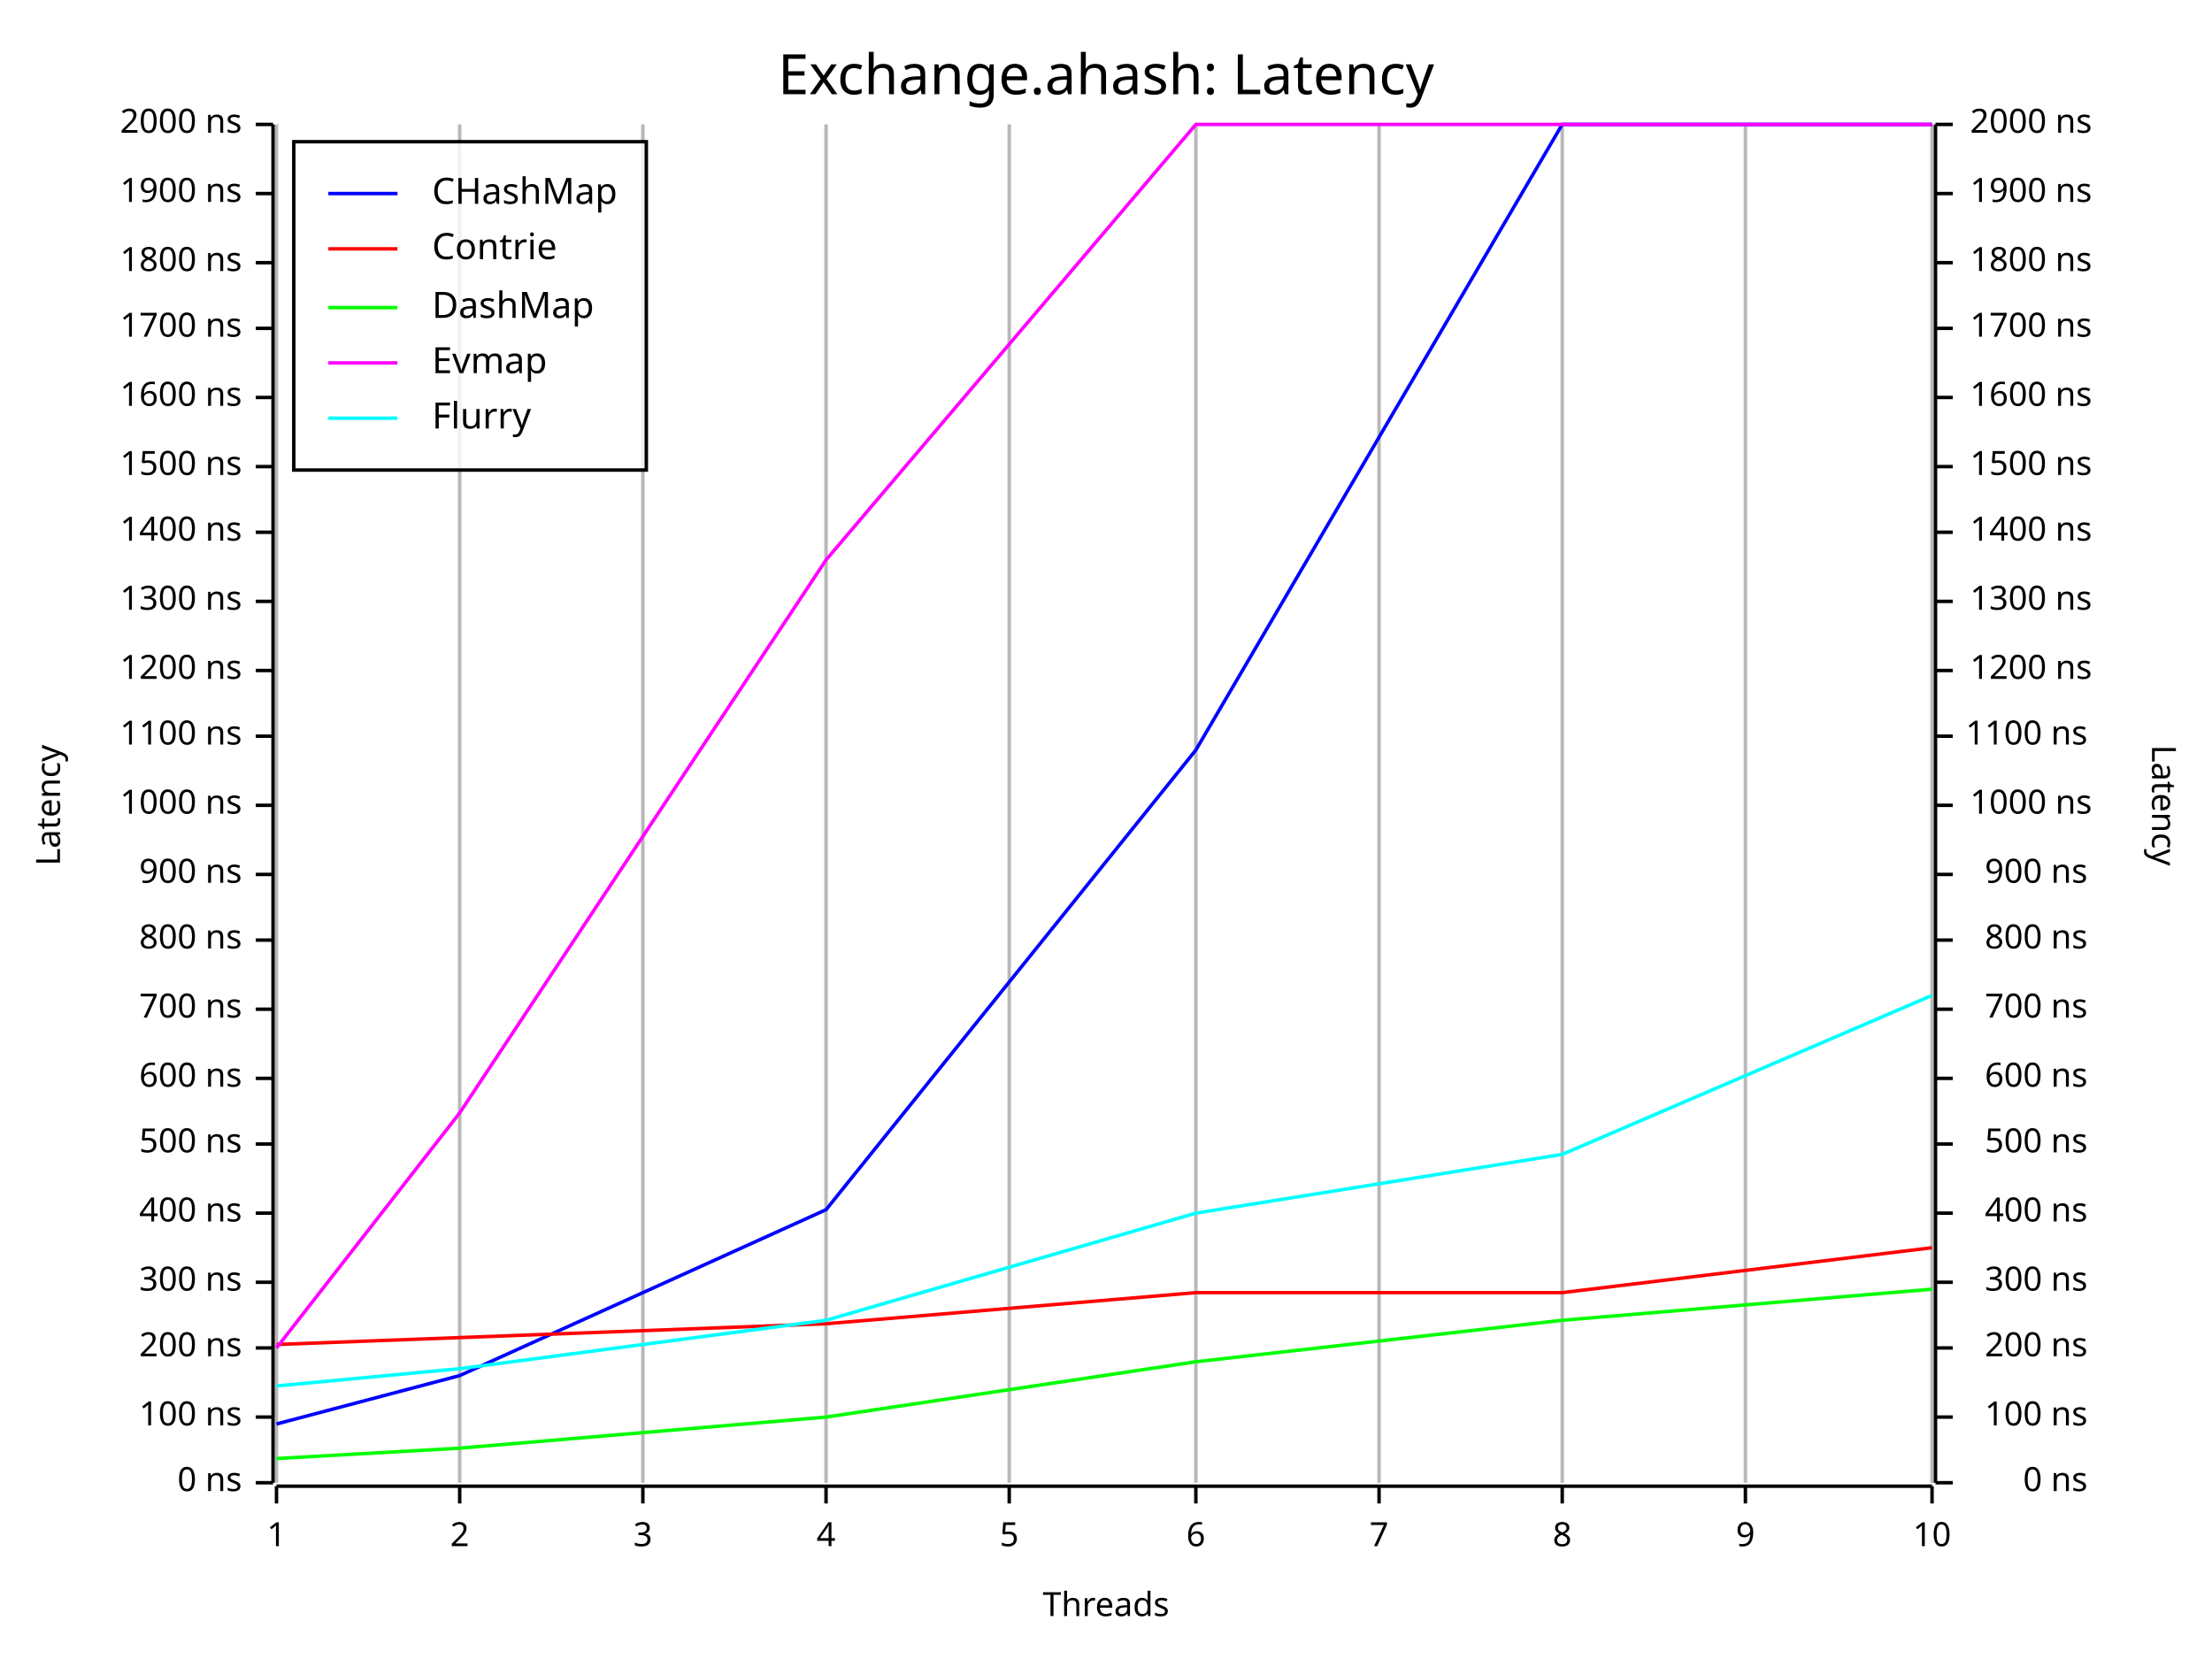
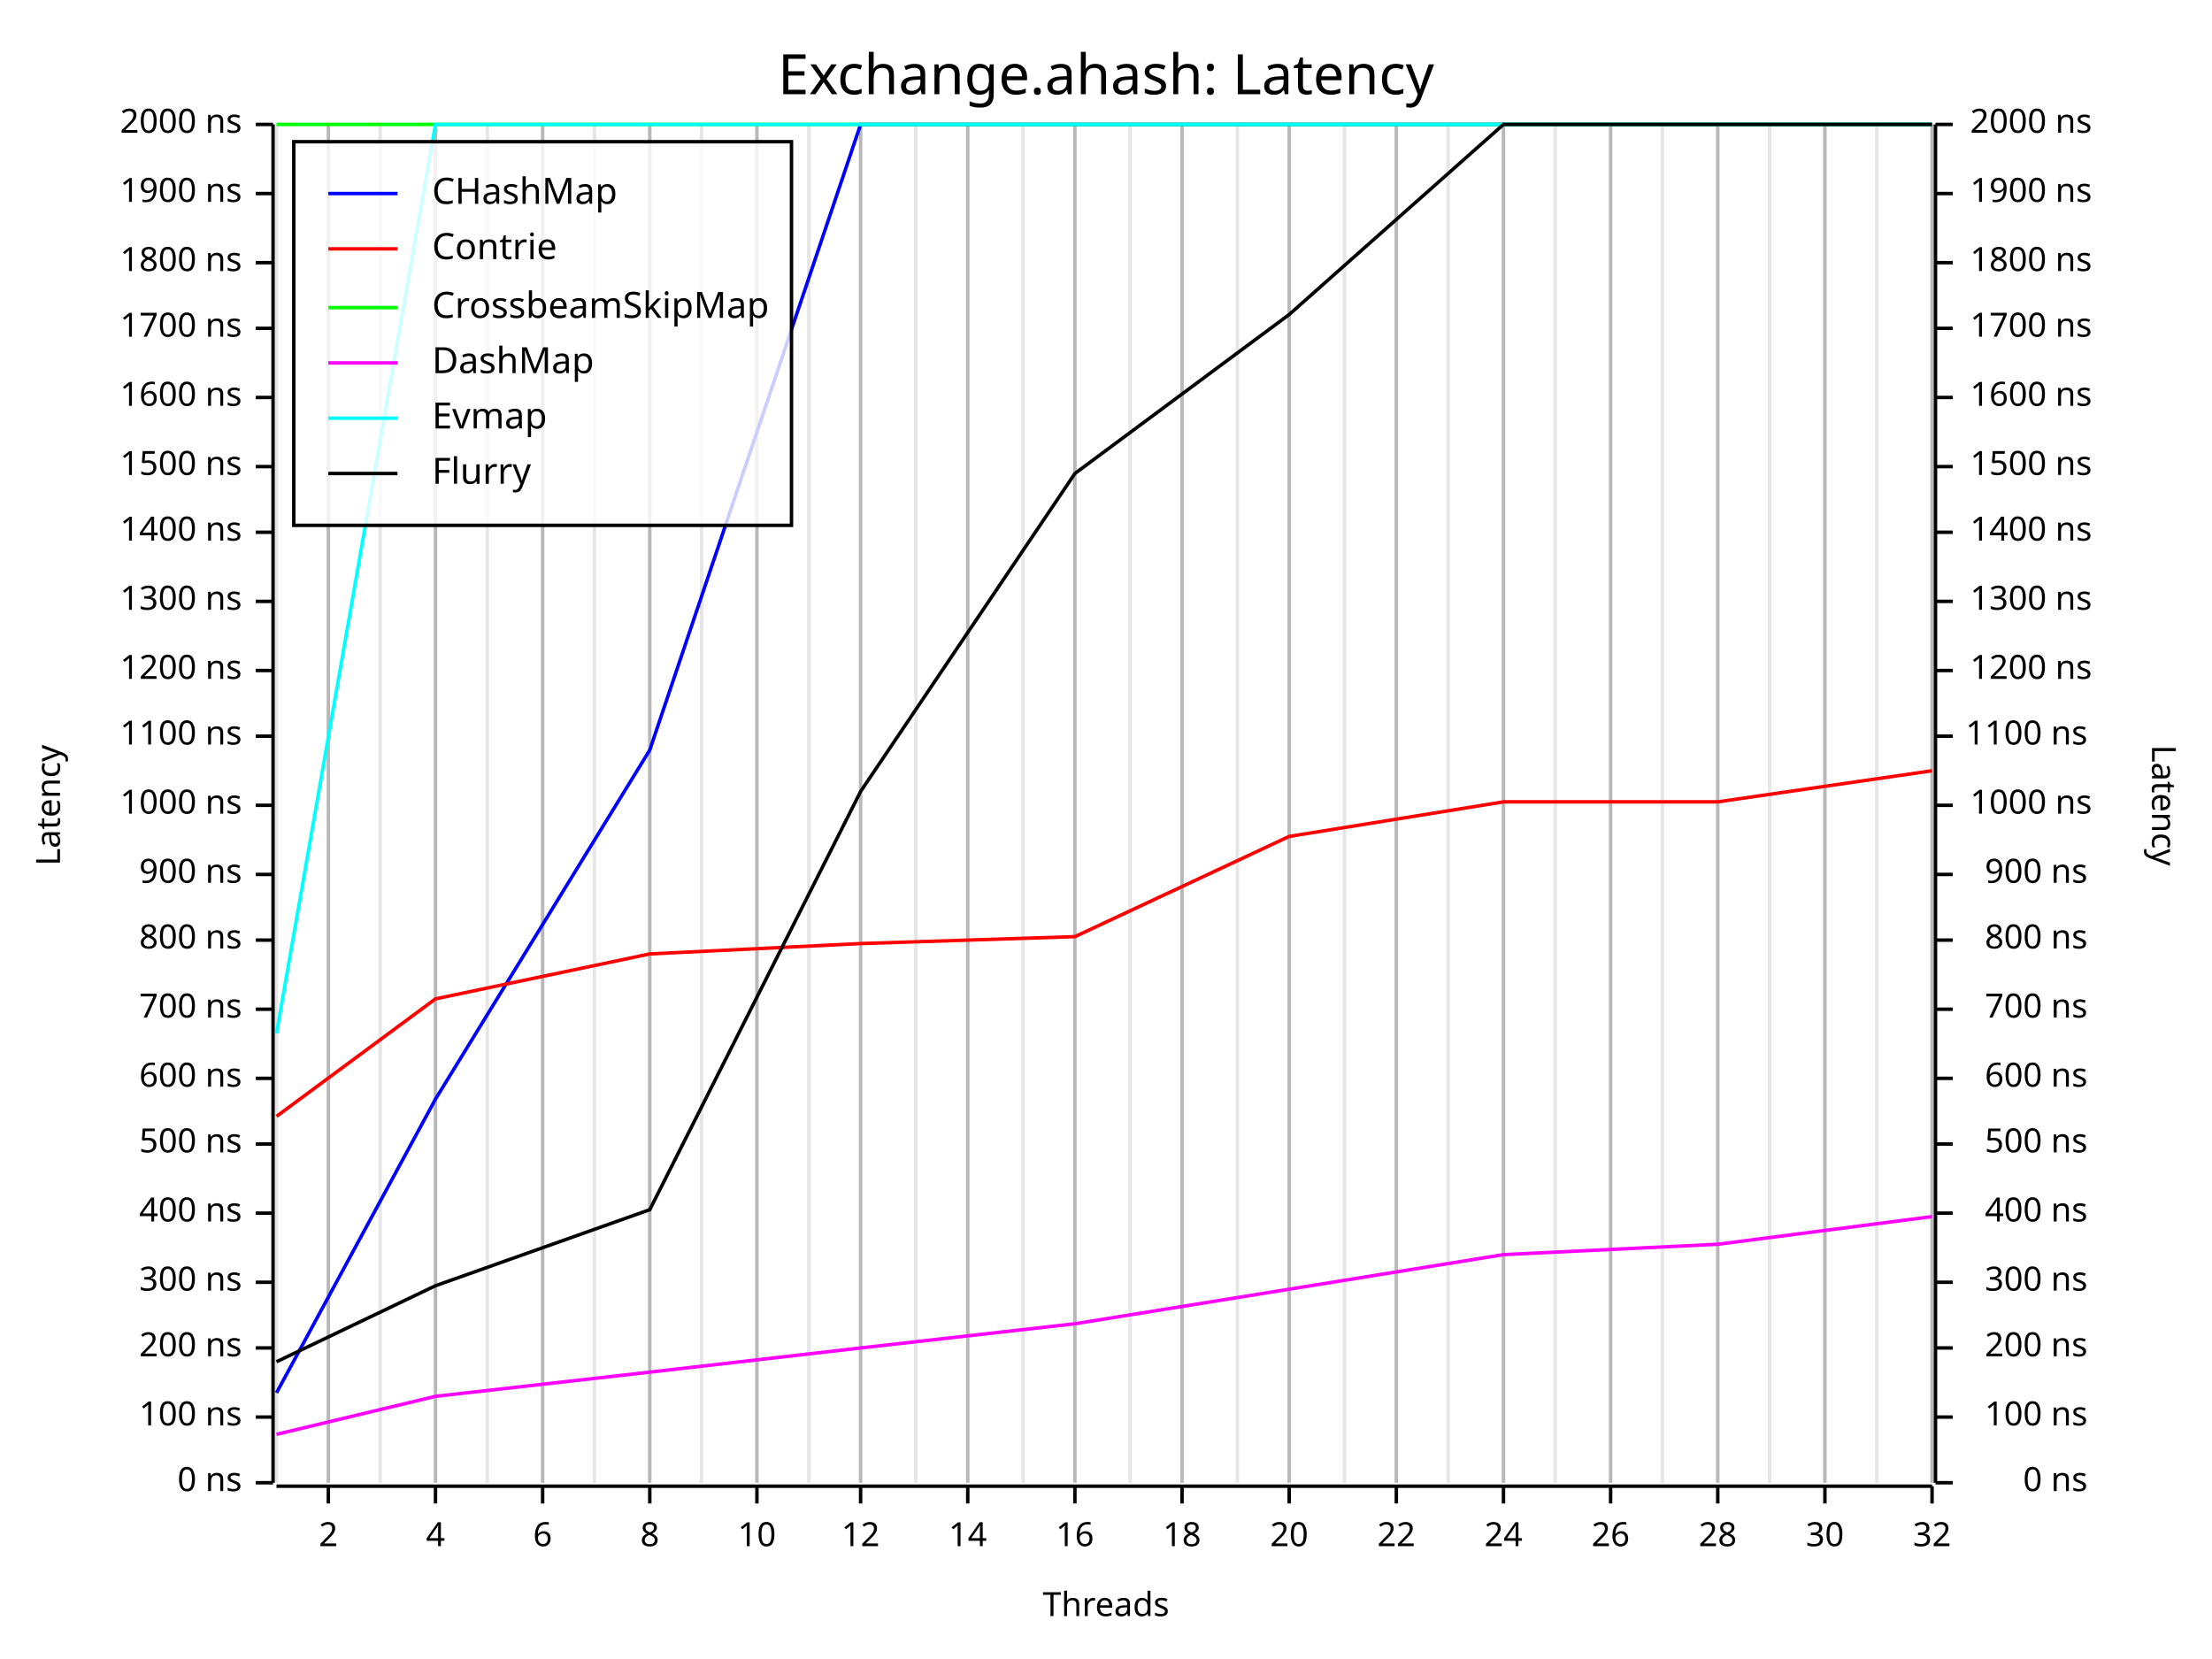
<svg xmlns="http://www.w3.org/2000/svg" width="640" height="480" viewBox="0 0 640 480">
  <rect x="0" y="0" width="640" height="480" opacity="1" fill="#FFFFFF" stroke="none" />
  <text x="320" y="15" dy="0.76em" text-anchor="middle" font-family="Fira Code" font-size="16.129" opacity="1" fill="#000000">
Exchange.ahash: Latency
</text>
  <line opacity="0.1" stroke="#000000" stroke-width="1" x1="80" y1="429" x2="80" y2="36" />
-   <line opacity="0.1" stroke="#000000" stroke-width="1" x1="133" y1="429" x2="133" y2="36" />
-   <line opacity="0.1" stroke="#000000" stroke-width="1" x1="186" y1="429" x2="186" y2="36" />
-   <line opacity="0.1" stroke="#000000" stroke-width="1" x1="239" y1="429" x2="239" y2="36" />
-   <line opacity="0.1" stroke="#000000" stroke-width="1" x1="292" y1="429" x2="292" y2="36" />
-   <line opacity="0.1" stroke="#000000" stroke-width="1" x1="346" y1="429" x2="346" y2="36" />
-   <line opacity="0.1" stroke="#000000" stroke-width="1" x1="399" y1="429" x2="399" y2="36" />
-   <line opacity="0.1" stroke="#000000" stroke-width="1" x1="452" y1="429" x2="452" y2="36" />
-   <line opacity="0.1" stroke="#000000" stroke-width="1" x1="505" y1="429" x2="505" y2="36" />
+   <line opacity="0.1" stroke="#000000" stroke-width="1" x1="95" y1="429" x2="95" y2="36" />
+   <line opacity="0.1" stroke="#000000" stroke-width="1" x1="110" y1="429" x2="110" y2="36" />
+   <line opacity="0.1" stroke="#000000" stroke-width="1" x1="126" y1="429" x2="126" y2="36" />
+   <line opacity="0.1" stroke="#000000" stroke-width="1" x1="141" y1="429" x2="141" y2="36" />
+   <line opacity="0.1" stroke="#000000" stroke-width="1" x1="157" y1="429" x2="157" y2="36" />
+   <line opacity="0.1" stroke="#000000" stroke-width="1" x1="172" y1="429" x2="172" y2="36" />
+   <line opacity="0.1" stroke="#000000" stroke-width="1" x1="188" y1="429" x2="188" y2="36" />
+   <line opacity="0.1" stroke="#000000" stroke-width="1" x1="203" y1="429" x2="203" y2="36" />
+   <line opacity="0.1" stroke="#000000" stroke-width="1" x1="219" y1="429" x2="219" y2="36" />
+   <line opacity="0.1" stroke="#000000" stroke-width="1" x1="234" y1="429" x2="234" y2="36" />
+   <line opacity="0.1" stroke="#000000" stroke-width="1" x1="249" y1="429" x2="249" y2="36" />
+   <line opacity="0.1" stroke="#000000" stroke-width="1" x1="265" y1="429" x2="265" y2="36" />
+   <line opacity="0.1" stroke="#000000" stroke-width="1" x1="280" y1="429" x2="280" y2="36" />
+   <line opacity="0.1" stroke="#000000" stroke-width="1" x1="296" y1="429" x2="296" y2="36" />
+   <line opacity="0.1" stroke="#000000" stroke-width="1" x1="311" y1="429" x2="311" y2="36" />
+   <line opacity="0.1" stroke="#000000" stroke-width="1" x1="327" y1="429" x2="327" y2="36" />
+   <line opacity="0.1" stroke="#000000" stroke-width="1" x1="342" y1="429" x2="342" y2="36" />
+   <line opacity="0.1" stroke="#000000" stroke-width="1" x1="358" y1="429" x2="358" y2="36" />
+   <line opacity="0.1" stroke="#000000" stroke-width="1" x1="373" y1="429" x2="373" y2="36" />
+   <line opacity="0.1" stroke="#000000" stroke-width="1" x1="389" y1="429" x2="389" y2="36" />
+   <line opacity="0.1" stroke="#000000" stroke-width="1" x1="404" y1="429" x2="404" y2="36" />
+   <line opacity="0.1" stroke="#000000" stroke-width="1" x1="419" y1="429" x2="419" y2="36" />
+   <line opacity="0.1" stroke="#000000" stroke-width="1" x1="435" y1="429" x2="435" y2="36" />
+   <line opacity="0.1" stroke="#000000" stroke-width="1" x1="450" y1="429" x2="450" y2="36" />
+   <line opacity="0.1" stroke="#000000" stroke-width="1" x1="466" y1="429" x2="466" y2="36" />
+   <line opacity="0.1" stroke="#000000" stroke-width="1" x1="481" y1="429" x2="481" y2="36" />
+   <line opacity="0.1" stroke="#000000" stroke-width="1" x1="497" y1="429" x2="497" y2="36" />
+   <line opacity="0.1" stroke="#000000" stroke-width="1" x1="512" y1="429" x2="512" y2="36" />
+   <line opacity="0.1" stroke="#000000" stroke-width="1" x1="528" y1="429" x2="528" y2="36" />
+   <line opacity="0.1" stroke="#000000" stroke-width="1" x1="543" y1="429" x2="543" y2="36" />
  <line opacity="0.1" stroke="#000000" stroke-width="1" x1="559" y1="429" x2="559" y2="36" />
  <text x="10" y="233" dy="0.76em" text-anchor="middle" font-family="sans-serif" font-size="9.677" opacity="1" fill="#000000" transform="rotate(270, 10, 233)">
Latency
</text>
  <text x="320" y="470" dy="-0.5ex" text-anchor="middle" font-family="sans-serif" font-size="9.677" opacity="1" fill="#000000">
Threads
</text>
  <text x="630" y="233" dy="0.76em" text-anchor="middle" font-family="sans-serif" font-size="9.677" opacity="1" fill="#000000" transform="rotate(90, 630, 233)">
Latency
</text>
-   <line opacity="0.2" stroke="#000000" stroke-width="1" x1="80" y1="429" x2="80" y2="36" />
-   <line opacity="0.2" stroke="#000000" stroke-width="1" x1="133" y1="429" x2="133" y2="36" />
-   <line opacity="0.2" stroke="#000000" stroke-width="1" x1="186" y1="429" x2="186" y2="36" />
-   <line opacity="0.2" stroke="#000000" stroke-width="1" x1="239" y1="429" x2="239" y2="36" />
-   <line opacity="0.2" stroke="#000000" stroke-width="1" x1="292" y1="429" x2="292" y2="36" />
-   <line opacity="0.2" stroke="#000000" stroke-width="1" x1="346" y1="429" x2="346" y2="36" />
-   <line opacity="0.2" stroke="#000000" stroke-width="1" x1="399" y1="429" x2="399" y2="36" />
-   <line opacity="0.2" stroke="#000000" stroke-width="1" x1="452" y1="429" x2="452" y2="36" />
-   <line opacity="0.2" stroke="#000000" stroke-width="1" x1="505" y1="429" x2="505" y2="36" />
+   <line opacity="0.2" stroke="#000000" stroke-width="1" x1="95" y1="429" x2="95" y2="36" />
+   <line opacity="0.2" stroke="#000000" stroke-width="1" x1="126" y1="429" x2="126" y2="36" />
+   <line opacity="0.2" stroke="#000000" stroke-width="1" x1="157" y1="429" x2="157" y2="36" />
+   <line opacity="0.2" stroke="#000000" stroke-width="1" x1="188" y1="429" x2="188" y2="36" />
+   <line opacity="0.2" stroke="#000000" stroke-width="1" x1="219" y1="429" x2="219" y2="36" />
+   <line opacity="0.2" stroke="#000000" stroke-width="1" x1="249" y1="429" x2="249" y2="36" />
+   <line opacity="0.2" stroke="#000000" stroke-width="1" x1="280" y1="429" x2="280" y2="36" />
+   <line opacity="0.2" stroke="#000000" stroke-width="1" x1="311" y1="429" x2="311" y2="36" />
+   <line opacity="0.2" stroke="#000000" stroke-width="1" x1="342" y1="429" x2="342" y2="36" />
+   <line opacity="0.2" stroke="#000000" stroke-width="1" x1="373" y1="429" x2="373" y2="36" />
+   <line opacity="0.2" stroke="#000000" stroke-width="1" x1="404" y1="429" x2="404" y2="36" />
+   <line opacity="0.2" stroke="#000000" stroke-width="1" x1="435" y1="429" x2="435" y2="36" />
+   <line opacity="0.2" stroke="#000000" stroke-width="1" x1="466" y1="429" x2="466" y2="36" />
+   <line opacity="0.2" stroke="#000000" stroke-width="1" x1="497" y1="429" x2="497" y2="36" />
+   <line opacity="0.2" stroke="#000000" stroke-width="1" x1="528" y1="429" x2="528" y2="36" />
  <line opacity="0.2" stroke="#000000" stroke-width="1" x1="559" y1="429" x2="559" y2="36" />
  <polyline fill="none" opacity="1" stroke="#000000" stroke-width="1" points="79,36 79,429 " />
  <text x="70" y="429" dy="0.5ex" text-anchor="end" font-family="sans-serif" font-size="9.677" opacity="1" fill="#000000">
0 ns
</text>
  <polyline fill="none" opacity="1" stroke="#000000" stroke-width="1" points="74,429 79,429 " />
  <text x="70" y="410" dy="0.5ex" text-anchor="end" font-family="sans-serif" font-size="9.677" opacity="1" fill="#000000">
100 ns
</text>
  <polyline fill="none" opacity="1" stroke="#000000" stroke-width="1" points="74,410 79,410 " />
  <text x="70" y="390" dy="0.5ex" text-anchor="end" font-family="sans-serif" font-size="9.677" opacity="1" fill="#000000">
200 ns
</text>
  <polyline fill="none" opacity="1" stroke="#000000" stroke-width="1" points="74,390 79,390 " />
  <text x="70" y="371" dy="0.5ex" text-anchor="end" font-family="sans-serif" font-size="9.677" opacity="1" fill="#000000">
300 ns
</text>
  <polyline fill="none" opacity="1" stroke="#000000" stroke-width="1" points="74,371 79,371 " />
  <text x="70" y="351" dy="0.5ex" text-anchor="end" font-family="sans-serif" font-size="9.677" opacity="1" fill="#000000">
400 ns
</text>
  <polyline fill="none" opacity="1" stroke="#000000" stroke-width="1" points="74,351 79,351 " />
  <text x="70" y="331" dy="0.5ex" text-anchor="end" font-family="sans-serif" font-size="9.677" opacity="1" fill="#000000">
500 ns
</text>
  <polyline fill="none" opacity="1" stroke="#000000" stroke-width="1" points="74,331 79,331 " />
  <text x="70" y="312" dy="0.5ex" text-anchor="end" font-family="sans-serif" font-size="9.677" opacity="1" fill="#000000">
600 ns
</text>
  <polyline fill="none" opacity="1" stroke="#000000" stroke-width="1" points="74,312 79,312 " />
  <text x="70" y="292" dy="0.5ex" text-anchor="end" font-family="sans-serif" font-size="9.677" opacity="1" fill="#000000">
700 ns
</text>
  <polyline fill="none" opacity="1" stroke="#000000" stroke-width="1" points="74,292 79,292 " />
  <text x="70" y="272" dy="0.5ex" text-anchor="end" font-family="sans-serif" font-size="9.677" opacity="1" fill="#000000">
800 ns
</text>
  <polyline fill="none" opacity="1" stroke="#000000" stroke-width="1" points="74,272 79,272 " />
  <text x="70" y="253" dy="0.5ex" text-anchor="end" font-family="sans-serif" font-size="9.677" opacity="1" fill="#000000">
900 ns
</text>
  <polyline fill="none" opacity="1" stroke="#000000" stroke-width="1" points="74,253 79,253 " />
  <text x="70" y="233" dy="0.5ex" text-anchor="end" font-family="sans-serif" font-size="9.677" opacity="1" fill="#000000">
1000 ns
</text>
  <polyline fill="none" opacity="1" stroke="#000000" stroke-width="1" points="74,233 79,233 " />
  <text x="70" y="213" dy="0.5ex" text-anchor="end" font-family="sans-serif" font-size="9.677" opacity="1" fill="#000000">
1100 ns
</text>
  <polyline fill="none" opacity="1" stroke="#000000" stroke-width="1" points="74,213 79,213 " />
  <text x="70" y="194" dy="0.5ex" text-anchor="end" font-family="sans-serif" font-size="9.677" opacity="1" fill="#000000">
1200 ns
</text>
  <polyline fill="none" opacity="1" stroke="#000000" stroke-width="1" points="74,194 79,194 " />
  <text x="70" y="174" dy="0.5ex" text-anchor="end" font-family="sans-serif" font-size="9.677" opacity="1" fill="#000000">
1300 ns
</text>
  <polyline fill="none" opacity="1" stroke="#000000" stroke-width="1" points="74,174 79,174 " />
  <text x="70" y="154" dy="0.5ex" text-anchor="end" font-family="sans-serif" font-size="9.677" opacity="1" fill="#000000">
1400 ns
</text>
  <polyline fill="none" opacity="1" stroke="#000000" stroke-width="1" points="74,154 79,154 " />
  <text x="70" y="135" dy="0.5ex" text-anchor="end" font-family="sans-serif" font-size="9.677" opacity="1" fill="#000000">
1500 ns
</text>
  <polyline fill="none" opacity="1" stroke="#000000" stroke-width="1" points="74,135 79,135 " />
  <text x="70" y="115" dy="0.5ex" text-anchor="end" font-family="sans-serif" font-size="9.677" opacity="1" fill="#000000">
1600 ns
</text>
  <polyline fill="none" opacity="1" stroke="#000000" stroke-width="1" points="74,115 79,115 " />
  <text x="70" y="95" dy="0.5ex" text-anchor="end" font-family="sans-serif" font-size="9.677" opacity="1" fill="#000000">
1700 ns
</text>
  <polyline fill="none" opacity="1" stroke="#000000" stroke-width="1" points="74,95 79,95 " />
  <text x="70" y="76" dy="0.5ex" text-anchor="end" font-family="sans-serif" font-size="9.677" opacity="1" fill="#000000">
1800 ns
</text>
  <polyline fill="none" opacity="1" stroke="#000000" stroke-width="1" points="74,76 79,76 " />
  <text x="70" y="56" dy="0.5ex" text-anchor="end" font-family="sans-serif" font-size="9.677" opacity="1" fill="#000000">
1900 ns
</text>
  <polyline fill="none" opacity="1" stroke="#000000" stroke-width="1" points="74,56 79,56 " />
  <text x="70" y="36" dy="0.5ex" text-anchor="end" font-family="sans-serif" font-size="9.677" opacity="1" fill="#000000">
2000 ns
</text>
  <polyline fill="none" opacity="1" stroke="#000000" stroke-width="1" points="74,36 79,36 " />
  <polyline fill="none" opacity="1" stroke="#000000" stroke-width="1" points="80,430 559,430 " />
-   <text x="80" y="440" dy="0.76em" text-anchor="middle" font-family="sans-serif" font-size="9.677" opacity="1" fill="#000000">
- 1
- </text>
-   <polyline fill="none" opacity="1" stroke="#000000" stroke-width="1" points="80,430 80,435 " />
-   <text x="133" y="440" dy="0.76em" text-anchor="middle" font-family="sans-serif" font-size="9.677" opacity="1" fill="#000000">
+   <text x="95" y="440" dy="0.76em" text-anchor="middle" font-family="sans-serif" font-size="9.677" opacity="1" fill="#000000">
2
</text>
-   <polyline fill="none" opacity="1" stroke="#000000" stroke-width="1" points="133,430 133,435 " />
-   <text x="186" y="440" dy="0.76em" text-anchor="middle" font-family="sans-serif" font-size="9.677" opacity="1" fill="#000000">
- 3
- </text>
-   <polyline fill="none" opacity="1" stroke="#000000" stroke-width="1" points="186,430 186,435 " />
-   <text x="239" y="440" dy="0.76em" text-anchor="middle" font-family="sans-serif" font-size="9.677" opacity="1" fill="#000000">
+   <polyline fill="none" opacity="1" stroke="#000000" stroke-width="1" points="95,430 95,435 " />
+   <text x="126" y="440" dy="0.76em" text-anchor="middle" font-family="sans-serif" font-size="9.677" opacity="1" fill="#000000">
4
</text>
-   <polyline fill="none" opacity="1" stroke="#000000" stroke-width="1" points="239,430 239,435 " />
-   <text x="292" y="440" dy="0.76em" text-anchor="middle" font-family="sans-serif" font-size="9.677" opacity="1" fill="#000000">
- 5
- </text>
-   <polyline fill="none" opacity="1" stroke="#000000" stroke-width="1" points="292,430 292,435 " />
-   <text x="346" y="440" dy="0.76em" text-anchor="middle" font-family="sans-serif" font-size="9.677" opacity="1" fill="#000000">
+   <polyline fill="none" opacity="1" stroke="#000000" stroke-width="1" points="126,430 126,435 " />
+   <text x="157" y="440" dy="0.76em" text-anchor="middle" font-family="sans-serif" font-size="9.677" opacity="1" fill="#000000">
6
</text>
-   <polyline fill="none" opacity="1" stroke="#000000" stroke-width="1" points="346,430 346,435 " />
-   <text x="399" y="440" dy="0.76em" text-anchor="middle" font-family="sans-serif" font-size="9.677" opacity="1" fill="#000000">
- 7
- </text>
-   <polyline fill="none" opacity="1" stroke="#000000" stroke-width="1" points="399,430 399,435 " />
-   <text x="452" y="440" dy="0.76em" text-anchor="middle" font-family="sans-serif" font-size="9.677" opacity="1" fill="#000000">
+   <polyline fill="none" opacity="1" stroke="#000000" stroke-width="1" points="157,430 157,435 " />
+   <text x="188" y="440" dy="0.76em" text-anchor="middle" font-family="sans-serif" font-size="9.677" opacity="1" fill="#000000">
8
</text>
-   <polyline fill="none" opacity="1" stroke="#000000" stroke-width="1" points="452,430 452,435 " />
-   <text x="505" y="440" dy="0.76em" text-anchor="middle" font-family="sans-serif" font-size="9.677" opacity="1" fill="#000000">
- 9
- </text>
-   <polyline fill="none" opacity="1" stroke="#000000" stroke-width="1" points="505,430 505,435 " />
+   <polyline fill="none" opacity="1" stroke="#000000" stroke-width="1" points="188,430 188,435 " />
+   <text x="219" y="440" dy="0.76em" text-anchor="middle" font-family="sans-serif" font-size="9.677" opacity="1" fill="#000000">
+ 10
+ </text>
+   <polyline fill="none" opacity="1" stroke="#000000" stroke-width="1" points="219,430 219,435 " />
+   <text x="249" y="440" dy="0.76em" text-anchor="middle" font-family="sans-serif" font-size="9.677" opacity="1" fill="#000000">
+ 12
+ </text>
+   <polyline fill="none" opacity="1" stroke="#000000" stroke-width="1" points="249,430 249,435 " />
+   <text x="280" y="440" dy="0.76em" text-anchor="middle" font-family="sans-serif" font-size="9.677" opacity="1" fill="#000000">
+ 14
+ </text>
+   <polyline fill="none" opacity="1" stroke="#000000" stroke-width="1" points="280,430 280,435 " />
+   <text x="311" y="440" dy="0.76em" text-anchor="middle" font-family="sans-serif" font-size="9.677" opacity="1" fill="#000000">
+ 16
+ </text>
+   <polyline fill="none" opacity="1" stroke="#000000" stroke-width="1" points="311,430 311,435 " />
+   <text x="342" y="440" dy="0.76em" text-anchor="middle" font-family="sans-serif" font-size="9.677" opacity="1" fill="#000000">
+ 18
+ </text>
+   <polyline fill="none" opacity="1" stroke="#000000" stroke-width="1" points="342,430 342,435 " />
+   <text x="373" y="440" dy="0.76em" text-anchor="middle" font-family="sans-serif" font-size="9.677" opacity="1" fill="#000000">
+ 20
+ </text>
+   <polyline fill="none" opacity="1" stroke="#000000" stroke-width="1" points="373,430 373,435 " />
+   <text x="404" y="440" dy="0.76em" text-anchor="middle" font-family="sans-serif" font-size="9.677" opacity="1" fill="#000000">
+ 22
+ </text>
+   <polyline fill="none" opacity="1" stroke="#000000" stroke-width="1" points="404,430 404,435 " />
+   <text x="435" y="440" dy="0.76em" text-anchor="middle" font-family="sans-serif" font-size="9.677" opacity="1" fill="#000000">
+ 24
+ </text>
+   <polyline fill="none" opacity="1" stroke="#000000" stroke-width="1" points="435,430 435,435 " />
+   <text x="466" y="440" dy="0.76em" text-anchor="middle" font-family="sans-serif" font-size="9.677" opacity="1" fill="#000000">
+ 26
+ </text>
+   <polyline fill="none" opacity="1" stroke="#000000" stroke-width="1" points="466,430 466,435 " />
+   <text x="497" y="440" dy="0.76em" text-anchor="middle" font-family="sans-serif" font-size="9.677" opacity="1" fill="#000000">
+ 28
+ </text>
+   <polyline fill="none" opacity="1" stroke="#000000" stroke-width="1" points="497,430 497,435 " />
+   <text x="528" y="440" dy="0.76em" text-anchor="middle" font-family="sans-serif" font-size="9.677" opacity="1" fill="#000000">
+ 30
+ </text>
+   <polyline fill="none" opacity="1" stroke="#000000" stroke-width="1" points="528,430 528,435 " />
  <text x="559" y="440" dy="0.76em" text-anchor="middle" font-family="sans-serif" font-size="9.677" opacity="1" fill="#000000">
- 10
+ 32
</text>
  <polyline fill="none" opacity="1" stroke="#000000" stroke-width="1" points="559,430 559,435 " />
  <polyline fill="none" opacity="1" stroke="#000000" stroke-width="1" points="560,36 560,429 " />
  <text x="604" y="429" dy="0.5ex" text-anchor="end" font-family="sans-serif" font-size="9.677" opacity="1" fill="#000000">
0 ns
</text>
  <polyline fill="none" opacity="1" stroke="#000000" stroke-width="1" points="560,429 565,429 " />
  <text x="604" y="410" dy="0.5ex" text-anchor="end" font-family="sans-serif" font-size="9.677" opacity="1" fill="#000000">
100 ns
</text>
  <polyline fill="none" opacity="1" stroke="#000000" stroke-width="1" points="560,410 565,410 " />
  <text x="604" y="390" dy="0.5ex" text-anchor="end" font-family="sans-serif" font-size="9.677" opacity="1" fill="#000000">
200 ns
</text>
  <polyline fill="none" opacity="1" stroke="#000000" stroke-width="1" points="560,390 565,390 " />
  <text x="604" y="371" dy="0.5ex" text-anchor="end" font-family="sans-serif" font-size="9.677" opacity="1" fill="#000000">
300 ns
</text>
  <polyline fill="none" opacity="1" stroke="#000000" stroke-width="1" points="560,371 565,371 " />
  <text x="604" y="351" dy="0.5ex" text-anchor="end" font-family="sans-serif" font-size="9.677" opacity="1" fill="#000000">
400 ns
</text>
  <polyline fill="none" opacity="1" stroke="#000000" stroke-width="1" points="560,351 565,351 " />
  <text x="604" y="331" dy="0.5ex" text-anchor="end" font-family="sans-serif" font-size="9.677" opacity="1" fill="#000000">
500 ns
</text>
  <polyline fill="none" opacity="1" stroke="#000000" stroke-width="1" points="560,331 565,331 " />
  <text x="604" y="312" dy="0.5ex" text-anchor="end" font-family="sans-serif" font-size="9.677" opacity="1" fill="#000000">
600 ns
</text>
  <polyline fill="none" opacity="1" stroke="#000000" stroke-width="1" points="560,312 565,312 " />
  <text x="604" y="292" dy="0.5ex" text-anchor="end" font-family="sans-serif" font-size="9.677" opacity="1" fill="#000000">
700 ns
</text>
  <polyline fill="none" opacity="1" stroke="#000000" stroke-width="1" points="560,292 565,292 " />
  <text x="604" y="272" dy="0.5ex" text-anchor="end" font-family="sans-serif" font-size="9.677" opacity="1" fill="#000000">
800 ns
</text>
  <polyline fill="none" opacity="1" stroke="#000000" stroke-width="1" points="560,272 565,272 " />
  <text x="604" y="253" dy="0.5ex" text-anchor="end" font-family="sans-serif" font-size="9.677" opacity="1" fill="#000000">
900 ns
</text>
  <polyline fill="none" opacity="1" stroke="#000000" stroke-width="1" points="560,253 565,253 " />
  <text x="570" y="233" dy="0.5ex" text-anchor="start" font-family="sans-serif" font-size="9.677" opacity="1" fill="#000000">
1000 ns
</text>
  <polyline fill="none" opacity="1" stroke="#000000" stroke-width="1" points="560,233 565,233 " />
  <text x="604" y="213" dy="0.5ex" text-anchor="end" font-family="sans-serif" font-size="9.677" opacity="1" fill="#000000">
1100 ns
</text>
  <polyline fill="none" opacity="1" stroke="#000000" stroke-width="1" points="560,213 565,213 " />
  <text x="570" y="194" dy="0.5ex" text-anchor="start" font-family="sans-serif" font-size="9.677" opacity="1" fill="#000000">
1200 ns
</text>
  <polyline fill="none" opacity="1" stroke="#000000" stroke-width="1" points="560,194 565,194 " />
  <text x="570" y="174" dy="0.5ex" text-anchor="start" font-family="sans-serif" font-size="9.677" opacity="1" fill="#000000">
1300 ns
</text>
  <polyline fill="none" opacity="1" stroke="#000000" stroke-width="1" points="560,174 565,174 " />
  <text x="570" y="154" dy="0.5ex" text-anchor="start" font-family="sans-serif" font-size="9.677" opacity="1" fill="#000000">
1400 ns
</text>
  <polyline fill="none" opacity="1" stroke="#000000" stroke-width="1" points="560,154 565,154 " />
  <text x="570" y="135" dy="0.5ex" text-anchor="start" font-family="sans-serif" font-size="9.677" opacity="1" fill="#000000">
1500 ns
</text>
  <polyline fill="none" opacity="1" stroke="#000000" stroke-width="1" points="560,135 565,135 " />
  <text x="570" y="115" dy="0.5ex" text-anchor="start" font-family="sans-serif" font-size="9.677" opacity="1" fill="#000000">
1600 ns
</text>
  <polyline fill="none" opacity="1" stroke="#000000" stroke-width="1" points="560,115 565,115 " />
  <text x="570" y="95" dy="0.5ex" text-anchor="start" font-family="sans-serif" font-size="9.677" opacity="1" fill="#000000">
1700 ns
</text>
  <polyline fill="none" opacity="1" stroke="#000000" stroke-width="1" points="560,95 565,95 " />
  <text x="570" y="76" dy="0.5ex" text-anchor="start" font-family="sans-serif" font-size="9.677" opacity="1" fill="#000000">
1800 ns
</text>
  <polyline fill="none" opacity="1" stroke="#000000" stroke-width="1" points="560,76 565,76 " />
  <text x="570" y="56" dy="0.5ex" text-anchor="start" font-family="sans-serif" font-size="9.677" opacity="1" fill="#000000">
1900 ns
</text>
  <polyline fill="none" opacity="1" stroke="#000000" stroke-width="1" points="560,56 565,56 " />
  <text x="570" y="36" dy="0.5ex" text-anchor="start" font-family="sans-serif" font-size="9.677" opacity="1" fill="#000000">
2000 ns
</text>
  <polyline fill="none" opacity="1" stroke="#000000" stroke-width="1" points="560,36 565,36 " />
-   <polyline fill="none" opacity="1" stroke="#0000FF" stroke-width="1" points="80,412 133,398 239,350 346,217 452,36 559,36 " />
-   <polyline fill="none" opacity="1" stroke="#FF0000" stroke-width="1" points="80,389 133,387 239,383 346,374 452,374 559,361 " />
-   <polyline fill="none" opacity="1" stroke="#00FF00" stroke-width="1" points="80,422 133,419 239,410 346,394 452,382 559,373 " />
-   <polyline fill="none" opacity="1" stroke="#FF00FF" stroke-width="1" points="80,390 133,322 239,162 346,36 452,36 559,36 " />
-   <polyline fill="none" opacity="1" stroke="#00FFFF" stroke-width="1" points="80,401 133,396 239,382 346,351 452,334 559,288 " />
-   <rect x="85" y="41" width="102" height="95" opacity="0.8" fill="#FFFFFF" stroke="none" />
-   <rect x="85" y="41" width="102" height="95" opacity="1" fill="none" stroke="#000000" />
+   <polyline fill="none" opacity="1" stroke="#0000FF" stroke-width="1" points="80,403 126,318 188,217 249,36 311,36 373,36 435,36 497,36 559,36 " />
+   <polyline fill="none" opacity="1" stroke="#FF0000" stroke-width="1" points="80,323 126,289 188,276 249,273 311,271 373,242 435,232 497,232 559,223 " />
+   <polyline fill="none" opacity="1" stroke="#00FF00" stroke-width="1" points="80,36 126,36 188,36 249,36 311,36 373,36 435,36 497,36 559,36 " />
+   <polyline fill="none" opacity="1" stroke="#FF00FF" stroke-width="1" points="80,415 126,404 188,397 249,390 311,383 373,373 435,363 497,360 559,352 " />
+   <polyline fill="none" opacity="1" stroke="#00FFFF" stroke-width="1" points="80,299 126,36 188,36 249,36 311,36 373,36 435,36 497,36 559,36 " />
+   <polyline fill="none" opacity="1" stroke="#000000" stroke-width="1" points="80,394 126,372 188,350 249,229 311,137 373,91 435,36 497,36 559,36 " />
+   <rect x="85" y="41" width="144" height="111" opacity="0.8" fill="#FFFFFF" stroke="none" />
+   <rect x="85" y="41" width="144" height="111" opacity="1" fill="none" stroke="#000000" />
  <text x="125" y="51" dy="0.76em" text-anchor="start" font-family="Fira Code" font-size="10.484" opacity="1" fill="#000000">
CHashMap
</text>
  <text x="125" y="67" dy="0.76em" text-anchor="start" font-family="Fira Code" font-size="10.484" opacity="1" fill="#000000">
Contrie
</text>
  <text x="125" y="84" dy="0.76em" text-anchor="start" font-family="Fira Code" font-size="10.484" opacity="1" fill="#000000">
+ CrossbeamSkipMap
+ </text>
+   <text x="125" y="100" dy="0.76em" text-anchor="start" font-family="Fira Code" font-size="10.484" opacity="1" fill="#000000">
DashMap
</text>
-   <text x="125" y="100" dy="0.76em" text-anchor="start" font-family="Fira Code" font-size="10.484" opacity="1" fill="#000000">
+   <text x="125" y="116" dy="0.76em" text-anchor="start" font-family="Fira Code" font-size="10.484" opacity="1" fill="#000000">
Evmap
</text>
-   <text x="125" y="116" dy="0.76em" text-anchor="start" font-family="Fira Code" font-size="10.484" opacity="1" fill="#000000">
+   <text x="125" y="132" dy="0.76em" text-anchor="start" font-family="Fira Code" font-size="10.484" opacity="1" fill="#000000">
Flurry
</text>
  <polyline fill="none" opacity="1" stroke="#0000FF" stroke-width="1" points="95,56 115,56 " />
  <polyline fill="none" opacity="1" stroke="#FF0000" stroke-width="1" points="95,72 115,72 " />
  <polyline fill="none" opacity="1" stroke="#00FF00" stroke-width="1" points="95,89 115,89 " />
  <polyline fill="none" opacity="1" stroke="#FF00FF" stroke-width="1" points="95,105 115,105 " />
  <polyline fill="none" opacity="1" stroke="#00FFFF" stroke-width="1" points="95,121 115,121 " />
+   <polyline fill="none" opacity="1" stroke="#000000" stroke-width="1" points="95,137 115,137 " />
</svg>
